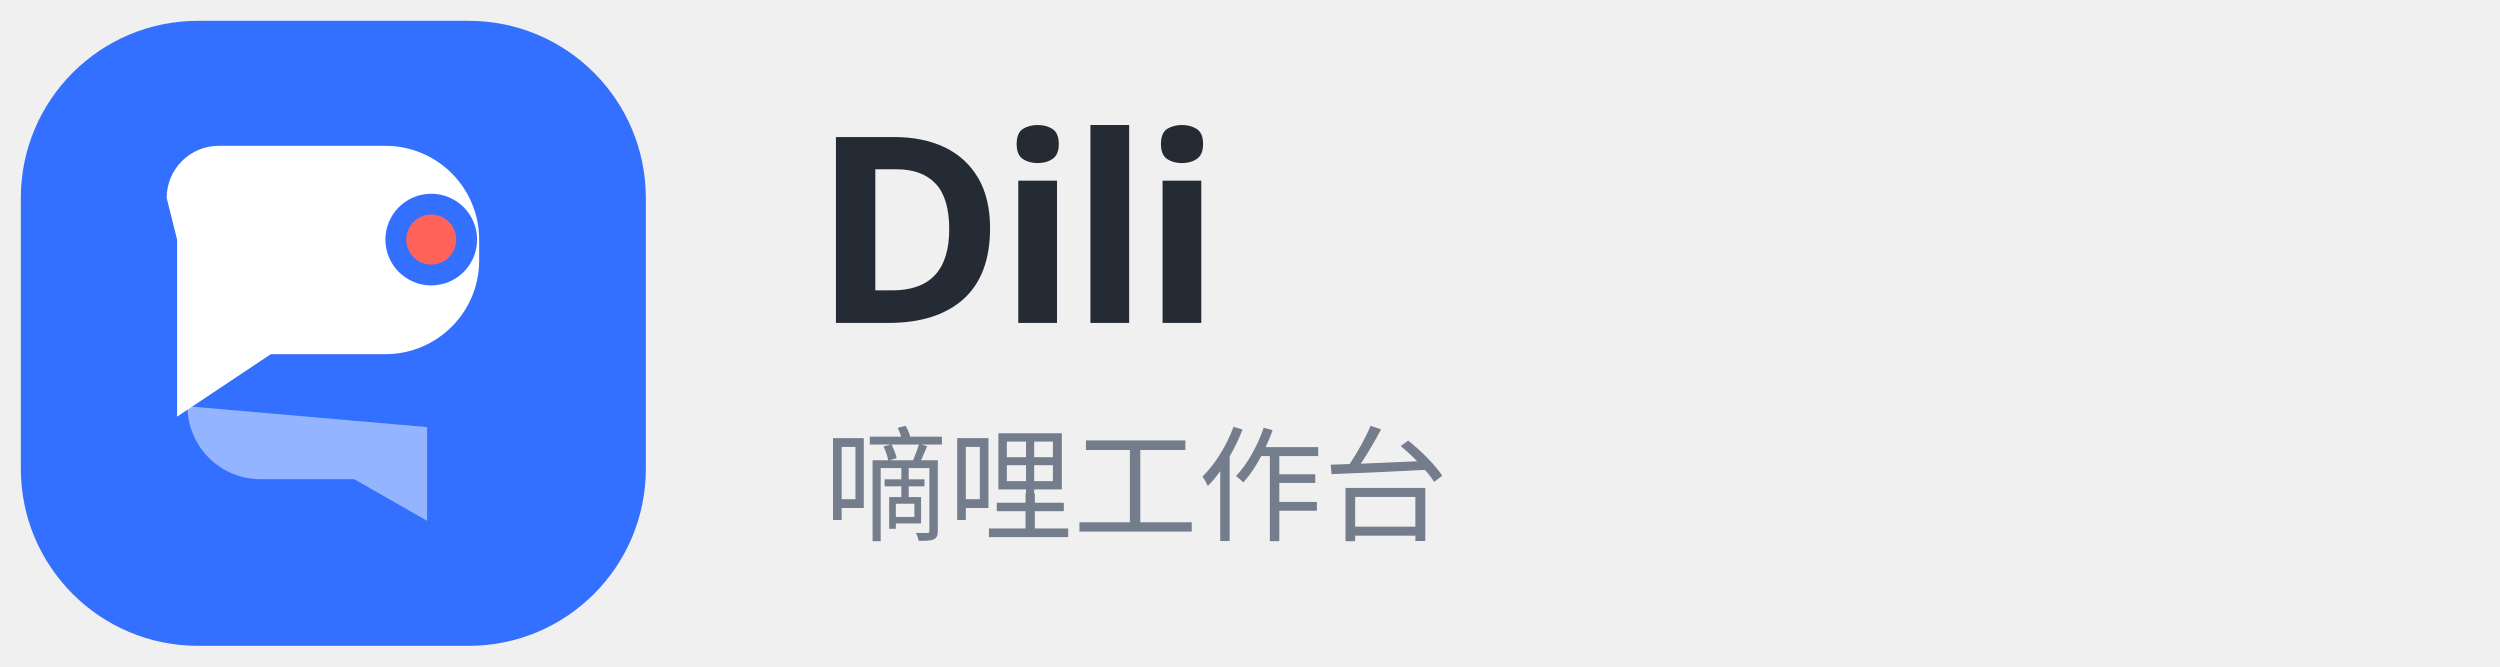
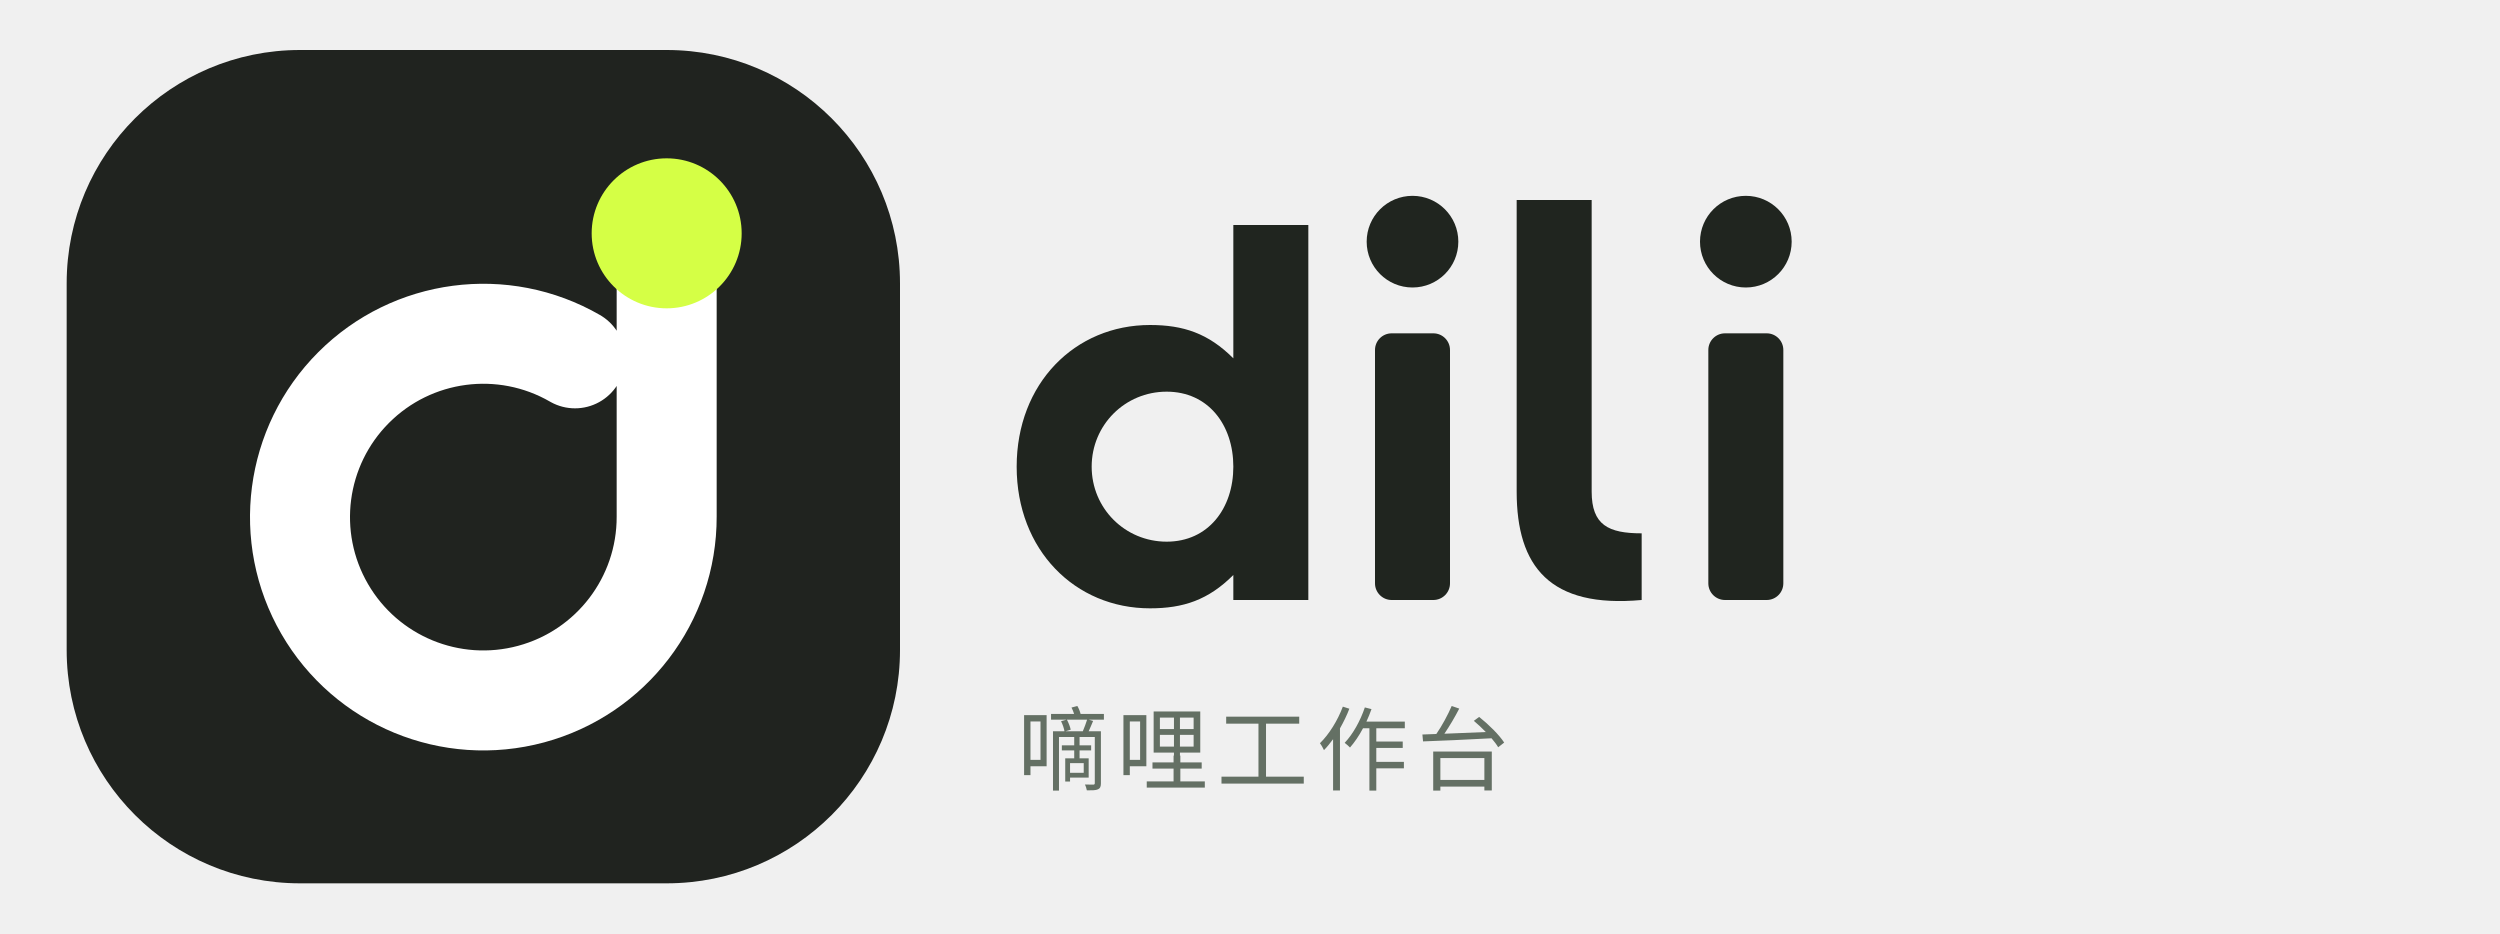
- <svg xmlns="http://www.w3.org/2000/svg" viewBox="0 0 240 64" role="img" aria-labelledby="title">
-   <rect x="2" y="2" width="60" height="60" rx="17" fill="#3370ff" />
-   <g transform="translate(8 8) scale(2)">
-     <path d="M4 5.5A2.5 2.5 0 0 1 6.5 3h8A4.5 4.5 0 0 1 19 7.5v1A4.5 4.5 0 0 1 14.5 13H9l-4.5 3v-8.5Z" fill="#fff" />
-     <path d="M5 15.5A3.5 3.5 0 0 0 8.5 19H13l3.5 2v-4.5" fill="#fff" opacity=".48" />
-     <circle cx="16.7" cy="7.5" r="1.7" fill="#ff6258" stroke="#3370ff" stroke-width="1" />
+ <svg xmlns="http://www.w3.org/2000/svg" viewBox="0 0 300 112" role="img" aria-labelledby="title">
+   <g transform="translate(8 6)">
+     <rect width="100" height="100" rx="28" fill="#20231f" />
+     <path d="M72 22v34a22 22 0 1 1-11-19" fill="none" stroke="#fff" stroke-width="12" stroke-linecap="round" />
+     <circle cx="72" cy="22" r="9" fill="#d5ff45" />
  </g>
-   <text x="78" y="31" fill="#252b35" font-family="system-ui,sans-serif" font-size="25" font-weight="700" letter-spacing="-.7">Dili</text>
-   <text x="79" y="51" fill="#747d8c" font-family="system-ui,sans-serif" font-size="12">嘀哩工作台</text>
+   <g fill="#20251f" fill-rule="evenodd">
+     <path d="M148 27h9v45h-9v-3c-3 3-6 4-10 4-9 0-16-7-16-17s7-17 16-17c4 0 7 1 10 4V27Zm0 29c0-5-3-9-8-9s-9 4-9 9 4 9 9 9 8-4 8-9Z" />
+     <rect x="165" y="40" width="9" height="32" rx="2" />
+     <circle cx="169.5" cy="29" r="5.5" />
+     <path d="M182 24h9v35c0 4 2 5 6 5v8c-11 1-15-4-15-13V24Z" />
+     <rect x="205" y="40" width="9" height="32" rx="2" />
+     <circle cx="209.5" cy="29" r="5.5" />
+   </g>
+   <text x="122" y="94" fill="#647064" font-family="sans-serif" font-size="11" letter-spacing="1">嘀哩工作台</text>
</svg>
